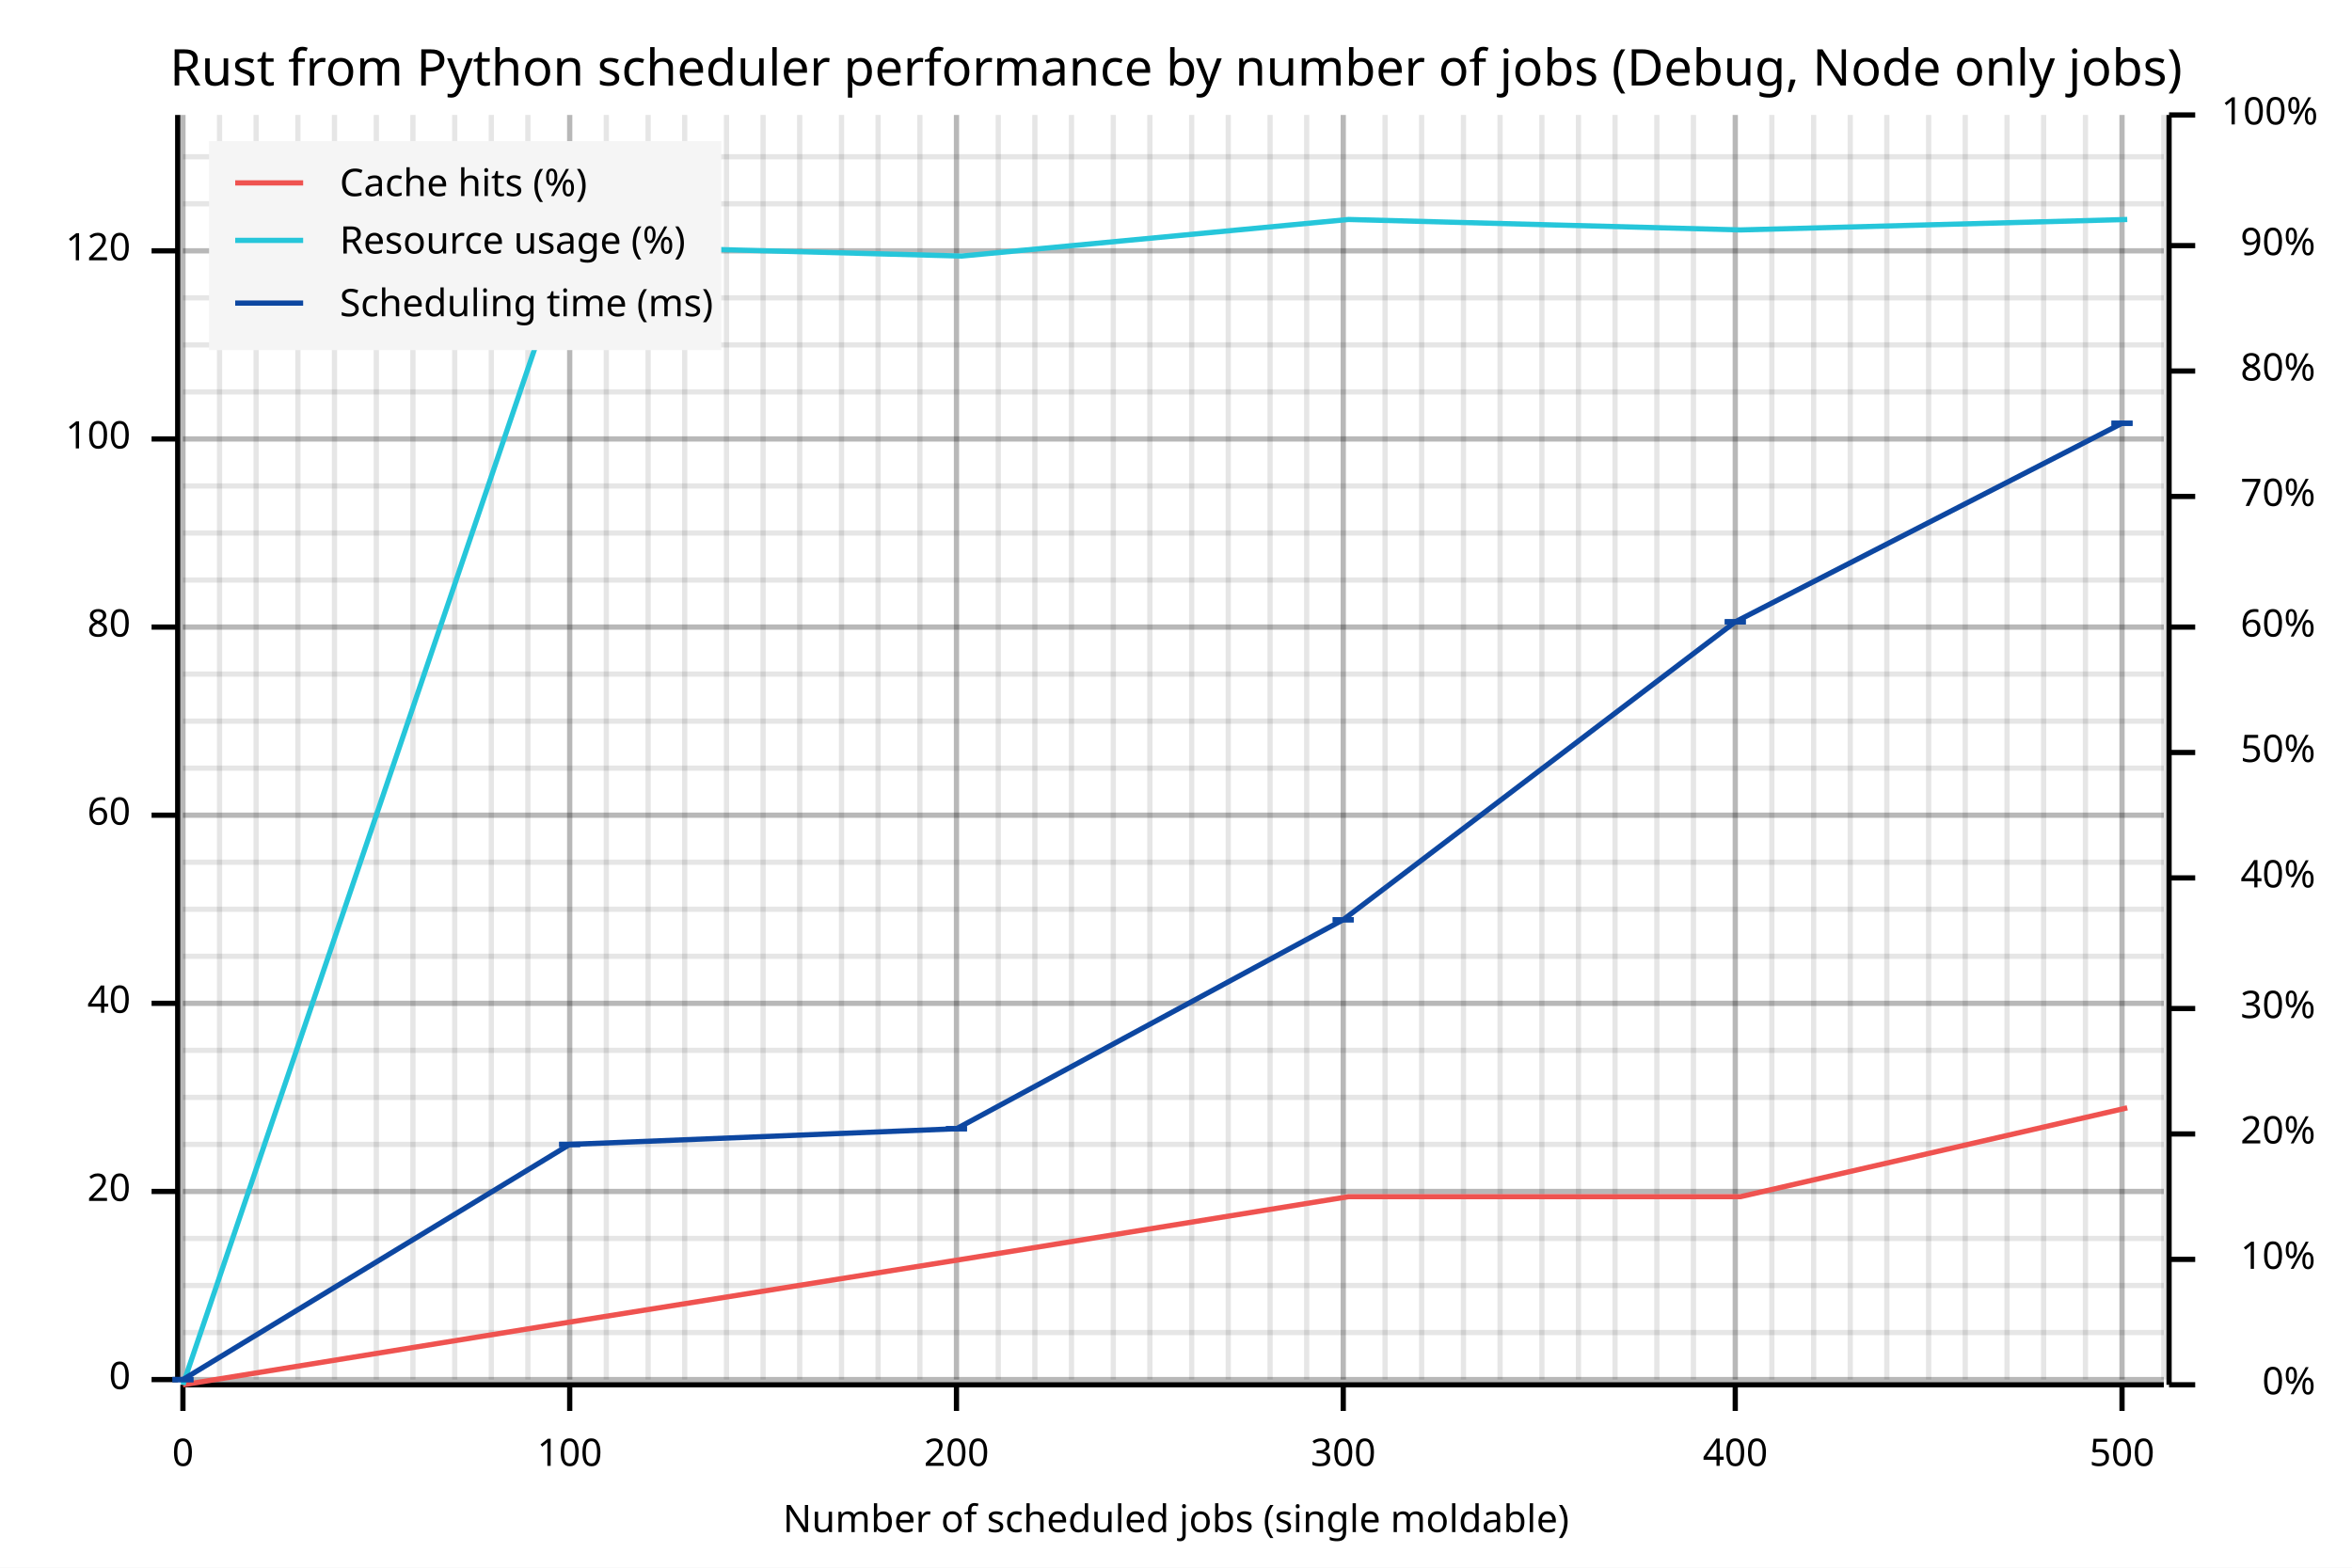
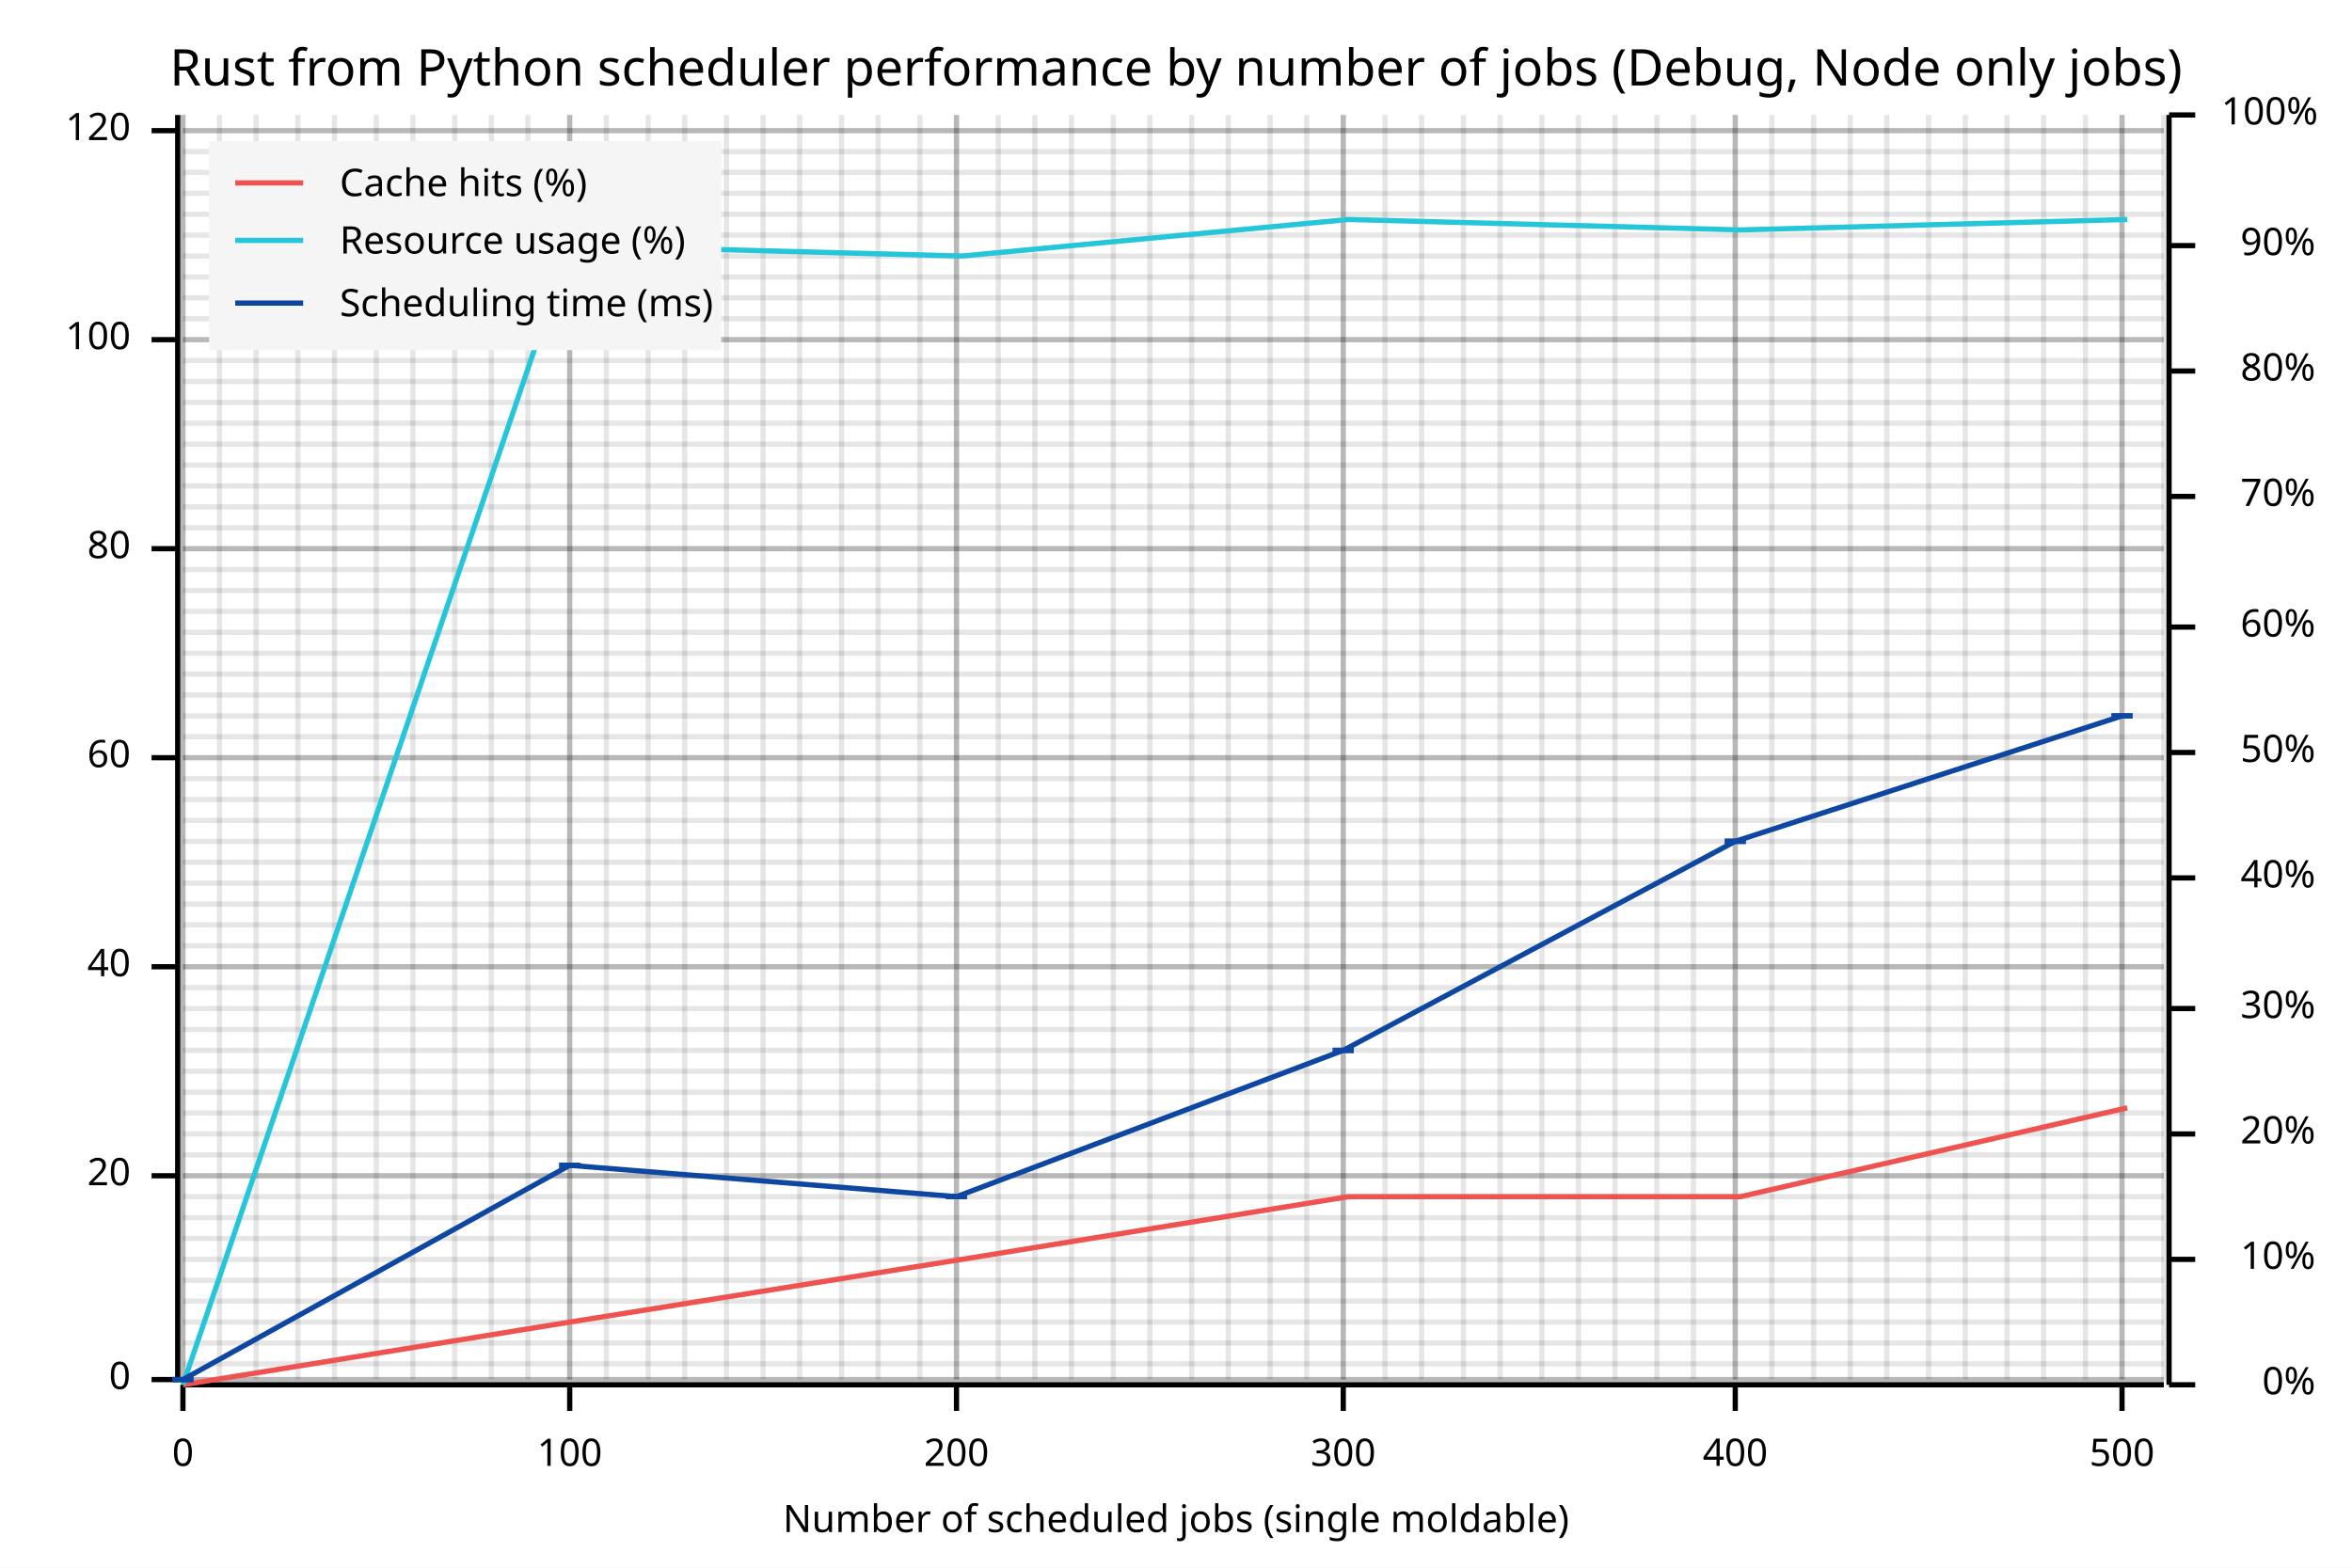
<svg xmlns="http://www.w3.org/2000/svg" width="450" height="300" viewBox="0 0 450 300">
  <rect x="0" y="0" width="450" height="300" opacity="1" fill="#FFFFFF" stroke="none" />
  <text x="225" y="9" dy="0.76em" text-anchor="middle" font-family="sans-serif" font-size="9.677" opacity="1" fill="#000000">
Rust from Python scheduler performance by number of jobs (Debug, Node only jobs)
</text>
  <line opacity="0.1" stroke="#000000" stroke-width="1" x1="35" y1="264" x2="35" y2="22" />
  <line opacity="0.1" stroke="#000000" stroke-width="1" x1="42" y1="264" x2="42" y2="22" />
  <line opacity="0.1" stroke="#000000" stroke-width="1" x1="49" y1="264" x2="49" y2="22" />
  <line opacity="0.1" stroke="#000000" stroke-width="1" x1="57" y1="264" x2="57" y2="22" />
  <line opacity="0.1" stroke="#000000" stroke-width="1" x1="64" y1="264" x2="64" y2="22" />
  <line opacity="0.1" stroke="#000000" stroke-width="1" x1="72" y1="264" x2="72" y2="22" />
  <line opacity="0.1" stroke="#000000" stroke-width="1" x1="79" y1="264" x2="79" y2="22" />
  <line opacity="0.1" stroke="#000000" stroke-width="1" x1="87" y1="264" x2="87" y2="22" />
  <line opacity="0.1" stroke="#000000" stroke-width="1" x1="94" y1="264" x2="94" y2="22" />
  <line opacity="0.1" stroke="#000000" stroke-width="1" x1="101" y1="264" x2="101" y2="22" />
  <line opacity="0.1" stroke="#000000" stroke-width="1" x1="109" y1="264" x2="109" y2="22" />
  <line opacity="0.1" stroke="#000000" stroke-width="1" x1="116" y1="264" x2="116" y2="22" />
  <line opacity="0.1" stroke="#000000" stroke-width="1" x1="124" y1="264" x2="124" y2="22" />
  <line opacity="0.1" stroke="#000000" stroke-width="1" x1="131" y1="264" x2="131" y2="22" />
  <line opacity="0.1" stroke="#000000" stroke-width="1" x1="139" y1="264" x2="139" y2="22" />
  <line opacity="0.1" stroke="#000000" stroke-width="1" x1="146" y1="264" x2="146" y2="22" />
  <line opacity="0.1" stroke="#000000" stroke-width="1" x1="153" y1="264" x2="153" y2="22" />
  <line opacity="0.1" stroke="#000000" stroke-width="1" x1="161" y1="264" x2="161" y2="22" />
  <line opacity="0.1" stroke="#000000" stroke-width="1" x1="168" y1="264" x2="168" y2="22" />
  <line opacity="0.1" stroke="#000000" stroke-width="1" x1="176" y1="264" x2="176" y2="22" />
  <line opacity="0.1" stroke="#000000" stroke-width="1" x1="183" y1="264" x2="183" y2="22" />
  <line opacity="0.1" stroke="#000000" stroke-width="1" x1="191" y1="264" x2="191" y2="22" />
  <line opacity="0.1" stroke="#000000" stroke-width="1" x1="198" y1="264" x2="198" y2="22" />
  <line opacity="0.1" stroke="#000000" stroke-width="1" x1="205" y1="264" x2="205" y2="22" />
  <line opacity="0.1" stroke="#000000" stroke-width="1" x1="213" y1="264" x2="213" y2="22" />
  <line opacity="0.1" stroke="#000000" stroke-width="1" x1="220" y1="264" x2="220" y2="22" />
  <line opacity="0.1" stroke="#000000" stroke-width="1" x1="228" y1="264" x2="228" y2="22" />
  <line opacity="0.1" stroke="#000000" stroke-width="1" x1="235" y1="264" x2="235" y2="22" />
  <line opacity="0.1" stroke="#000000" stroke-width="1" x1="243" y1="264" x2="243" y2="22" />
  <line opacity="0.1" stroke="#000000" stroke-width="1" x1="250" y1="264" x2="250" y2="22" />
  <line opacity="0.1" stroke="#000000" stroke-width="1" x1="257" y1="264" x2="257" y2="22" />
  <line opacity="0.1" stroke="#000000" stroke-width="1" x1="265" y1="264" x2="265" y2="22" />
  <line opacity="0.1" stroke="#000000" stroke-width="1" x1="272" y1="264" x2="272" y2="22" />
  <line opacity="0.1" stroke="#000000" stroke-width="1" x1="280" y1="264" x2="280" y2="22" />
  <line opacity="0.1" stroke="#000000" stroke-width="1" x1="287" y1="264" x2="287" y2="22" />
  <line opacity="0.1" stroke="#000000" stroke-width="1" x1="295" y1="264" x2="295" y2="22" />
  <line opacity="0.1" stroke="#000000" stroke-width="1" x1="302" y1="264" x2="302" y2="22" />
  <line opacity="0.1" stroke="#000000" stroke-width="1" x1="309" y1="264" x2="309" y2="22" />
  <line opacity="0.1" stroke="#000000" stroke-width="1" x1="317" y1="264" x2="317" y2="22" />
  <line opacity="0.1" stroke="#000000" stroke-width="1" x1="324" y1="264" x2="324" y2="22" />
  <line opacity="0.1" stroke="#000000" stroke-width="1" x1="332" y1="264" x2="332" y2="22" />
  <line opacity="0.1" stroke="#000000" stroke-width="1" x1="339" y1="264" x2="339" y2="22" />
  <line opacity="0.1" stroke="#000000" stroke-width="1" x1="347" y1="264" x2="347" y2="22" />
  <line opacity="0.1" stroke="#000000" stroke-width="1" x1="354" y1="264" x2="354" y2="22" />
  <line opacity="0.1" stroke="#000000" stroke-width="1" x1="361" y1="264" x2="361" y2="22" />
  <line opacity="0.1" stroke="#000000" stroke-width="1" x1="369" y1="264" x2="369" y2="22" />
  <line opacity="0.1" stroke="#000000" stroke-width="1" x1="376" y1="264" x2="376" y2="22" />
  <line opacity="0.1" stroke="#000000" stroke-width="1" x1="384" y1="264" x2="384" y2="22" />
  <line opacity="0.1" stroke="#000000" stroke-width="1" x1="391" y1="264" x2="391" y2="22" />
  <line opacity="0.1" stroke="#000000" stroke-width="1" x1="399" y1="264" x2="399" y2="22" />
  <line opacity="0.1" stroke="#000000" stroke-width="1" x1="406" y1="264" x2="406" y2="22" />
  <line opacity="0.1" stroke="#000000" stroke-width="1" x1="414" y1="264" x2="414" y2="22" />
  <line opacity="0.1" stroke="#000000" stroke-width="1" x1="35" y1="264" x2="414" y2="264" />
-   <line opacity="0.1" stroke="#000000" stroke-width="1" x1="35" y1="255" x2="414" y2="255" />
-   <line opacity="0.1" stroke="#000000" stroke-width="1" x1="35" y1="246" x2="414" y2="246" />
+   <line opacity="0.1" stroke="#000000" stroke-width="1" x1="35" y1="261" x2="414" y2="261" />
+   <line opacity="0.1" stroke="#000000" stroke-width="1" x1="35" y1="257" x2="414" y2="257" />
+   <line opacity="0.1" stroke="#000000" stroke-width="1" x1="35" y1="253" x2="414" y2="253" />
+   <line opacity="0.1" stroke="#000000" stroke-width="1" x1="35" y1="249" x2="414" y2="249" />
+   <line opacity="0.1" stroke="#000000" stroke-width="1" x1="35" y1="245" x2="414" y2="245" />
+   <line opacity="0.1" stroke="#000000" stroke-width="1" x1="35" y1="241" x2="414" y2="241" />
  <line opacity="0.1" stroke="#000000" stroke-width="1" x1="35" y1="237" x2="414" y2="237" />
-   <line opacity="0.1" stroke="#000000" stroke-width="1" x1="35" y1="228" x2="414" y2="228" />
-   <line opacity="0.1" stroke="#000000" stroke-width="1" x1="35" y1="219" x2="414" y2="219" />
-   <line opacity="0.1" stroke="#000000" stroke-width="1" x1="35" y1="210" x2="414" y2="210" />
+   <line opacity="0.1" stroke="#000000" stroke-width="1" x1="35" y1="233" x2="414" y2="233" />
+   <line opacity="0.1" stroke="#000000" stroke-width="1" x1="35" y1="229" x2="414" y2="229" />
+   <line opacity="0.1" stroke="#000000" stroke-width="1" x1="35" y1="225" x2="414" y2="225" />
+   <line opacity="0.1" stroke="#000000" stroke-width="1" x1="35" y1="221" x2="414" y2="221" />
+   <line opacity="0.1" stroke="#000000" stroke-width="1" x1="35" y1="217" x2="414" y2="217" />
+   <line opacity="0.1" stroke="#000000" stroke-width="1" x1="35" y1="213" x2="414" y2="213" />
+   <line opacity="0.1" stroke="#000000" stroke-width="1" x1="35" y1="209" x2="414" y2="209" />
+   <line opacity="0.1" stroke="#000000" stroke-width="1" x1="35" y1="205" x2="414" y2="205" />
  <line opacity="0.1" stroke="#000000" stroke-width="1" x1="35" y1="201" x2="414" y2="201" />
-   <line opacity="0.1" stroke="#000000" stroke-width="1" x1="35" y1="192" x2="414" y2="192" />
-   <line opacity="0.1" stroke="#000000" stroke-width="1" x1="35" y1="183" x2="414" y2="183" />
-   <line opacity="0.1" stroke="#000000" stroke-width="1" x1="35" y1="174" x2="414" y2="174" />
+   <line opacity="0.1" stroke="#000000" stroke-width="1" x1="35" y1="197" x2="414" y2="197" />
+   <line opacity="0.1" stroke="#000000" stroke-width="1" x1="35" y1="193" x2="414" y2="193" />
+   <line opacity="0.1" stroke="#000000" stroke-width="1" x1="35" y1="189" x2="414" y2="189" />
+   <line opacity="0.1" stroke="#000000" stroke-width="1" x1="35" y1="185" x2="414" y2="185" />
+   <line opacity="0.1" stroke="#000000" stroke-width="1" x1="35" y1="181" x2="414" y2="181" />
+   <line opacity="0.1" stroke="#000000" stroke-width="1" x1="35" y1="177" x2="414" y2="177" />
+   <line opacity="0.1" stroke="#000000" stroke-width="1" x1="35" y1="173" x2="414" y2="173" />
+   <line opacity="0.1" stroke="#000000" stroke-width="1" x1="35" y1="169" x2="414" y2="169" />
  <line opacity="0.1" stroke="#000000" stroke-width="1" x1="35" y1="165" x2="414" y2="165" />
-   <line opacity="0.1" stroke="#000000" stroke-width="1" x1="35" y1="156" x2="414" y2="156" />
-   <line opacity="0.1" stroke="#000000" stroke-width="1" x1="35" y1="147" x2="414" y2="147" />
-   <line opacity="0.1" stroke="#000000" stroke-width="1" x1="35" y1="138" x2="414" y2="138" />
+   <line opacity="0.1" stroke="#000000" stroke-width="1" x1="35" y1="161" x2="414" y2="161" />
+   <line opacity="0.1" stroke="#000000" stroke-width="1" x1="35" y1="157" x2="414" y2="157" />
+   <line opacity="0.1" stroke="#000000" stroke-width="1" x1="35" y1="153" x2="414" y2="153" />
+   <line opacity="0.1" stroke="#000000" stroke-width="1" x1="35" y1="149" x2="414" y2="149" />
+   <line opacity="0.1" stroke="#000000" stroke-width="1" x1="35" y1="145" x2="414" y2="145" />
+   <line opacity="0.1" stroke="#000000" stroke-width="1" x1="35" y1="141" x2="414" y2="141" />
+   <line opacity="0.1" stroke="#000000" stroke-width="1" x1="35" y1="137" x2="414" y2="137" />
+   <line opacity="0.1" stroke="#000000" stroke-width="1" x1="35" y1="133" x2="414" y2="133" />
  <line opacity="0.1" stroke="#000000" stroke-width="1" x1="35" y1="129" x2="414" y2="129" />
-   <line opacity="0.1" stroke="#000000" stroke-width="1" x1="35" y1="120" x2="414" y2="120" />
-   <line opacity="0.1" stroke="#000000" stroke-width="1" x1="35" y1="111" x2="414" y2="111" />
-   <line opacity="0.1" stroke="#000000" stroke-width="1" x1="35" y1="102" x2="414" y2="102" />
+   <line opacity="0.1" stroke="#000000" stroke-width="1" x1="35" y1="125" x2="414" y2="125" />
+   <line opacity="0.1" stroke="#000000" stroke-width="1" x1="35" y1="121" x2="414" y2="121" />
+   <line opacity="0.1" stroke="#000000" stroke-width="1" x1="35" y1="117" x2="414" y2="117" />
+   <line opacity="0.1" stroke="#000000" stroke-width="1" x1="35" y1="113" x2="414" y2="113" />
+   <line opacity="0.1" stroke="#000000" stroke-width="1" x1="35" y1="109" x2="414" y2="109" />
+   <line opacity="0.1" stroke="#000000" stroke-width="1" x1="35" y1="105" x2="414" y2="105" />
+   <line opacity="0.1" stroke="#000000" stroke-width="1" x1="35" y1="101" x2="414" y2="101" />
+   <line opacity="0.1" stroke="#000000" stroke-width="1" x1="35" y1="97" x2="414" y2="97" />
  <line opacity="0.1" stroke="#000000" stroke-width="1" x1="35" y1="93" x2="414" y2="93" />
-   <line opacity="0.1" stroke="#000000" stroke-width="1" x1="35" y1="84" x2="414" y2="84" />
-   <line opacity="0.1" stroke="#000000" stroke-width="1" x1="35" y1="75" x2="414" y2="75" />
-   <line opacity="0.1" stroke="#000000" stroke-width="1" x1="35" y1="66" x2="414" y2="66" />
+   <line opacity="0.1" stroke="#000000" stroke-width="1" x1="35" y1="89" x2="414" y2="89" />
+   <line opacity="0.1" stroke="#000000" stroke-width="1" x1="35" y1="85" x2="414" y2="85" />
+   <line opacity="0.1" stroke="#000000" stroke-width="1" x1="35" y1="81" x2="414" y2="81" />
+   <line opacity="0.1" stroke="#000000" stroke-width="1" x1="35" y1="77" x2="414" y2="77" />
+   <line opacity="0.1" stroke="#000000" stroke-width="1" x1="35" y1="73" x2="414" y2="73" />
+   <line opacity="0.1" stroke="#000000" stroke-width="1" x1="35" y1="69" x2="414" y2="69" />
+   <line opacity="0.1" stroke="#000000" stroke-width="1" x1="35" y1="65" x2="414" y2="65" />
+   <line opacity="0.1" stroke="#000000" stroke-width="1" x1="35" y1="61" x2="414" y2="61" />
  <line opacity="0.1" stroke="#000000" stroke-width="1" x1="35" y1="57" x2="414" y2="57" />
-   <line opacity="0.1" stroke="#000000" stroke-width="1" x1="35" y1="48" x2="414" y2="48" />
-   <line opacity="0.1" stroke="#000000" stroke-width="1" x1="35" y1="39" x2="414" y2="39" />
-   <line opacity="0.1" stroke="#000000" stroke-width="1" x1="35" y1="30" x2="414" y2="30" />
+   <line opacity="0.1" stroke="#000000" stroke-width="1" x1="35" y1="53" x2="414" y2="53" />
+   <line opacity="0.1" stroke="#000000" stroke-width="1" x1="35" y1="49" x2="414" y2="49" />
+   <line opacity="0.1" stroke="#000000" stroke-width="1" x1="35" y1="45" x2="414" y2="45" />
+   <line opacity="0.1" stroke="#000000" stroke-width="1" x1="35" y1="41" x2="414" y2="41" />
+   <line opacity="0.1" stroke="#000000" stroke-width="1" x1="35" y1="37" x2="414" y2="37" />
+   <line opacity="0.1" stroke="#000000" stroke-width="1" x1="35" y1="33" x2="414" y2="33" />
+   <line opacity="0.1" stroke="#000000" stroke-width="1" x1="35" y1="29" x2="414" y2="29" />
+   <line opacity="0.1" stroke="#000000" stroke-width="1" x1="35" y1="25" x2="414" y2="25" />
  <text x="225" y="295" dy="-0.5ex" text-anchor="middle" font-family="sans-serif" font-size="7.258" opacity="1" fill="#000000">
Number of scheduled jobs (single moldable)
</text>
  <line opacity="0.2" stroke="#000000" stroke-width="1" x1="35" y1="264" x2="35" y2="22" />
  <line opacity="0.2" stroke="#000000" stroke-width="1" x1="109" y1="264" x2="109" y2="22" />
  <line opacity="0.2" stroke="#000000" stroke-width="1" x1="183" y1="264" x2="183" y2="22" />
  <line opacity="0.2" stroke="#000000" stroke-width="1" x1="257" y1="264" x2="257" y2="22" />
  <line opacity="0.2" stroke="#000000" stroke-width="1" x1="332" y1="264" x2="332" y2="22" />
  <line opacity="0.2" stroke="#000000" stroke-width="1" x1="406" y1="264" x2="406" y2="22" />
  <line opacity="0.2" stroke="#000000" stroke-width="1" x1="35" y1="264" x2="414" y2="264" />
-   <line opacity="0.2" stroke="#000000" stroke-width="1" x1="35" y1="228" x2="414" y2="228" />
-   <line opacity="0.2" stroke="#000000" stroke-width="1" x1="35" y1="192" x2="414" y2="192" />
-   <line opacity="0.2" stroke="#000000" stroke-width="1" x1="35" y1="156" x2="414" y2="156" />
-   <line opacity="0.2" stroke="#000000" stroke-width="1" x1="35" y1="120" x2="414" y2="120" />
-   <line opacity="0.2" stroke="#000000" stroke-width="1" x1="35" y1="84" x2="414" y2="84" />
-   <line opacity="0.2" stroke="#000000" stroke-width="1" x1="35" y1="48" x2="414" y2="48" />
+   <line opacity="0.2" stroke="#000000" stroke-width="1" x1="35" y1="225" x2="414" y2="225" />
+   <line opacity="0.2" stroke="#000000" stroke-width="1" x1="35" y1="185" x2="414" y2="185" />
+   <line opacity="0.2" stroke="#000000" stroke-width="1" x1="35" y1="145" x2="414" y2="145" />
+   <line opacity="0.2" stroke="#000000" stroke-width="1" x1="35" y1="105" x2="414" y2="105" />
+   <line opacity="0.2" stroke="#000000" stroke-width="1" x1="35" y1="65" x2="414" y2="65" />
+   <line opacity="0.2" stroke="#000000" stroke-width="1" x1="35" y1="25" x2="414" y2="25" />
  <polyline fill="none" opacity="1" stroke="#000000" stroke-width="1" points="34,22 34,264 " />
  <text x="25" y="264" dy="0.5ex" text-anchor="end" font-family="sans-serif" font-size="7.258" opacity="1" fill="#000000">
0
</text>
  <polyline fill="none" opacity="1" stroke="#000000" stroke-width="1" points="29,264 34,264 " />
-   <text x="25" y="228" dy="0.5ex" text-anchor="end" font-family="sans-serif" font-size="7.258" opacity="1" fill="#000000">
+   <text x="25" y="225" dy="0.5ex" text-anchor="end" font-family="sans-serif" font-size="7.258" opacity="1" fill="#000000">
20
</text>
-   <polyline fill="none" opacity="1" stroke="#000000" stroke-width="1" points="29,228 34,228 " />
-   <text x="25" y="192" dy="0.5ex" text-anchor="end" font-family="sans-serif" font-size="7.258" opacity="1" fill="#000000">
+   <polyline fill="none" opacity="1" stroke="#000000" stroke-width="1" points="29,225 34,225 " />
+   <text x="25" y="185" dy="0.5ex" text-anchor="end" font-family="sans-serif" font-size="7.258" opacity="1" fill="#000000">
40
</text>
-   <polyline fill="none" opacity="1" stroke="#000000" stroke-width="1" points="29,192 34,192 " />
-   <text x="25" y="156" dy="0.5ex" text-anchor="end" font-family="sans-serif" font-size="7.258" opacity="1" fill="#000000">
+   <polyline fill="none" opacity="1" stroke="#000000" stroke-width="1" points="29,185 34,185 " />
+   <text x="25" y="145" dy="0.5ex" text-anchor="end" font-family="sans-serif" font-size="7.258" opacity="1" fill="#000000">
60
</text>
-   <polyline fill="none" opacity="1" stroke="#000000" stroke-width="1" points="29,156 34,156 " />
-   <text x="25" y="120" dy="0.5ex" text-anchor="end" font-family="sans-serif" font-size="7.258" opacity="1" fill="#000000">
+   <polyline fill="none" opacity="1" stroke="#000000" stroke-width="1" points="29,145 34,145 " />
+   <text x="25" y="105" dy="0.5ex" text-anchor="end" font-family="sans-serif" font-size="7.258" opacity="1" fill="#000000">
80
</text>
-   <polyline fill="none" opacity="1" stroke="#000000" stroke-width="1" points="29,120 34,120 " />
-   <text x="25" y="84" dy="0.5ex" text-anchor="end" font-family="sans-serif" font-size="7.258" opacity="1" fill="#000000">
+   <polyline fill="none" opacity="1" stroke="#000000" stroke-width="1" points="29,105 34,105 " />
+   <text x="25" y="65" dy="0.5ex" text-anchor="end" font-family="sans-serif" font-size="7.258" opacity="1" fill="#000000">
100
</text>
-   <polyline fill="none" opacity="1" stroke="#000000" stroke-width="1" points="29,84 34,84 " />
-   <text x="25" y="48" dy="0.5ex" text-anchor="end" font-family="sans-serif" font-size="7.258" opacity="1" fill="#000000">
+   <polyline fill="none" opacity="1" stroke="#000000" stroke-width="1" points="29,65 34,65 " />
+   <text x="25" y="25" dy="0.5ex" text-anchor="end" font-family="sans-serif" font-size="7.258" opacity="1" fill="#000000">
120
</text>
-   <polyline fill="none" opacity="1" stroke="#000000" stroke-width="1" points="29,48 34,48 " />
+   <polyline fill="none" opacity="1" stroke="#000000" stroke-width="1" points="29,25 34,25 " />
  <polyline fill="none" opacity="1" stroke="#000000" stroke-width="1" points="35,265 414,265 " />
  <text x="35" y="275" dy="0.76em" text-anchor="middle" font-family="sans-serif" font-size="7.258" opacity="1" fill="#000000">
0
</text>
  <polyline fill="none" opacity="1" stroke="#000000" stroke-width="1" points="35,265 35,270 " />
  <text x="109" y="275" dy="0.76em" text-anchor="middle" font-family="sans-serif" font-size="7.258" opacity="1" fill="#000000">
100
</text>
  <polyline fill="none" opacity="1" stroke="#000000" stroke-width="1" points="109,265 109,270 " />
  <text x="183" y="275" dy="0.76em" text-anchor="middle" font-family="sans-serif" font-size="7.258" opacity="1" fill="#000000">
200
</text>
  <polyline fill="none" opacity="1" stroke="#000000" stroke-width="1" points="183,265 183,270 " />
  <text x="257" y="275" dy="0.76em" text-anchor="middle" font-family="sans-serif" font-size="7.258" opacity="1" fill="#000000">
300
</text>
  <polyline fill="none" opacity="1" stroke="#000000" stroke-width="1" points="257,265 257,270 " />
  <text x="332" y="275" dy="0.76em" text-anchor="middle" font-family="sans-serif" font-size="7.258" opacity="1" fill="#000000">
400
</text>
  <polyline fill="none" opacity="1" stroke="#000000" stroke-width="1" points="332,265 332,270 " />
  <text x="406" y="275" dy="0.76em" text-anchor="middle" font-family="sans-serif" font-size="7.258" opacity="1" fill="#000000">
500
</text>
  <polyline fill="none" opacity="1" stroke="#000000" stroke-width="1" points="406,265 406,270 " />
  <polyline fill="none" opacity="1" stroke="#000000" stroke-width="1" points="415,22 415,265 " />
  <text x="443" y="265" dy="0.5ex" text-anchor="end" font-family="sans-serif" font-size="7.258" opacity="1" fill="#000000">
0%
</text>
  <polyline fill="none" opacity="1" stroke="#000000" stroke-width="1" points="415,265 420,265 " />
  <text x="443" y="241" dy="0.5ex" text-anchor="end" font-family="sans-serif" font-size="7.258" opacity="1" fill="#000000">
10%
</text>
  <polyline fill="none" opacity="1" stroke="#000000" stroke-width="1" points="415,241 420,241 " />
  <text x="443" y="217" dy="0.5ex" text-anchor="end" font-family="sans-serif" font-size="7.258" opacity="1" fill="#000000">
20%
</text>
  <polyline fill="none" opacity="1" stroke="#000000" stroke-width="1" points="415,217 420,217 " />
  <text x="443" y="193" dy="0.5ex" text-anchor="end" font-family="sans-serif" font-size="7.258" opacity="1" fill="#000000">
30%
</text>
  <polyline fill="none" opacity="1" stroke="#000000" stroke-width="1" points="415,193 420,193 " />
  <text x="443" y="168" dy="0.5ex" text-anchor="end" font-family="sans-serif" font-size="7.258" opacity="1" fill="#000000">
40%
</text>
  <polyline fill="none" opacity="1" stroke="#000000" stroke-width="1" points="415,168 420,168 " />
  <text x="443" y="144" dy="0.5ex" text-anchor="end" font-family="sans-serif" font-size="7.258" opacity="1" fill="#000000">
50%
</text>
  <polyline fill="none" opacity="1" stroke="#000000" stroke-width="1" points="415,144 420,144 " />
  <text x="443" y="120" dy="0.5ex" text-anchor="end" font-family="sans-serif" font-size="7.258" opacity="1" fill="#000000">
60%
</text>
  <polyline fill="none" opacity="1" stroke="#000000" stroke-width="1" points="415,120 420,120 " />
  <text x="443" y="95" dy="0.5ex" text-anchor="end" font-family="sans-serif" font-size="7.258" opacity="1" fill="#000000">
70%
</text>
  <polyline fill="none" opacity="1" stroke="#000000" stroke-width="1" points="415,95 420,95 " />
  <text x="443" y="71" dy="0.5ex" text-anchor="end" font-family="sans-serif" font-size="7.258" opacity="1" fill="#000000">
80%
</text>
  <polyline fill="none" opacity="1" stroke="#000000" stroke-width="1" points="415,71 420,71 " />
  <text x="443" y="47" dy="0.5ex" text-anchor="end" font-family="sans-serif" font-size="7.258" opacity="1" fill="#000000">
90%
</text>
  <polyline fill="none" opacity="1" stroke="#000000" stroke-width="1" points="415,47 420,47 " />
  <text x="425" y="22" dy="0.5ex" text-anchor="start" font-family="sans-serif" font-size="7.258" opacity="1" fill="#000000">
100%
</text>
  <polyline fill="none" opacity="1" stroke="#000000" stroke-width="1" points="415,22 420,22 " />
  <polyline fill="none" opacity="1" stroke="#EF5350" stroke-width="1" points="35,265 109,253 184,241 258,229 333,229 407,212 " />
  <polyline fill="none" opacity="1" stroke="#26C6DA" stroke-width="1" points="35,265 109,47 184,49 258,42 333,44 407,42 " />
-   <polyline fill="none" opacity="1" stroke="#0D47A1" stroke-width="1" points="35,264 109,219 183,216 257,176 332,119 406,81 " />
+   <polyline fill="none" opacity="1" stroke="#0D47A1" stroke-width="1" points="35,264 109,223 183,229 257,201 332,161 406,137 " />
  <line opacity="0.8" stroke="#0D47A1" stroke-width="1" x1="33" y1="264" x2="37" y2="264" />
  <line opacity="0.8" stroke="#0D47A1" stroke-width="1" x1="35" y1="264" x2="35" y2="264" />
  <rect x="33" y="264" width="4" height="0" opacity="0.8" fill="none" stroke="#0D47A1" />
  <line opacity="0.8" stroke="#0D47A1" stroke-width="1" x1="33" y1="264" x2="37" y2="264" />
  <line opacity="0.8" stroke="#0D47A1" stroke-width="1" x1="35" y1="264" x2="35" y2="264" />
  <line opacity="0.8" stroke="#0D47A1" stroke-width="1" x1="33" y1="264" x2="37" y2="264" />
-   <line opacity="0.8" stroke="#0D47A1" stroke-width="1" x1="107" y1="219" x2="111" y2="219" />
-   <line opacity="0.8" stroke="#0D47A1" stroke-width="1" x1="109" y1="219" x2="109" y2="219" />
-   <rect x="107" y="219" width="4" height="0" opacity="0.8" fill="none" stroke="#0D47A1" />
-   <line opacity="0.8" stroke="#0D47A1" stroke-width="1" x1="107" y1="219" x2="111" y2="219" />
-   <line opacity="0.8" stroke="#0D47A1" stroke-width="1" x1="109" y1="219" x2="109" y2="219" />
-   <line opacity="0.8" stroke="#0D47A1" stroke-width="1" x1="107" y1="219" x2="111" y2="219" />
-   <line opacity="0.8" stroke="#0D47A1" stroke-width="1" x1="181" y1="216" x2="185" y2="216" />
-   <line opacity="0.8" stroke="#0D47A1" stroke-width="1" x1="183" y1="216" x2="183" y2="216" />
-   <rect x="181" y="216" width="4" height="0" opacity="0.8" fill="none" stroke="#0D47A1" />
-   <line opacity="0.8" stroke="#0D47A1" stroke-width="1" x1="181" y1="216" x2="185" y2="216" />
-   <line opacity="0.8" stroke="#0D47A1" stroke-width="1" x1="183" y1="216" x2="183" y2="216" />
-   <line opacity="0.8" stroke="#0D47A1" stroke-width="1" x1="181" y1="216" x2="185" y2="216" />
-   <line opacity="0.8" stroke="#0D47A1" stroke-width="1" x1="255" y1="176" x2="259" y2="176" />
-   <line opacity="0.8" stroke="#0D47A1" stroke-width="1" x1="257" y1="176" x2="257" y2="176" />
-   <rect x="255" y="176" width="4" height="0" opacity="0.8" fill="none" stroke="#0D47A1" />
-   <line opacity="0.8" stroke="#0D47A1" stroke-width="1" x1="255" y1="176" x2="259" y2="176" />
-   <line opacity="0.8" stroke="#0D47A1" stroke-width="1" x1="257" y1="176" x2="257" y2="176" />
-   <line opacity="0.8" stroke="#0D47A1" stroke-width="1" x1="255" y1="176" x2="259" y2="176" />
-   <line opacity="0.8" stroke="#0D47A1" stroke-width="1" x1="330" y1="119" x2="334" y2="119" />
-   <line opacity="0.8" stroke="#0D47A1" stroke-width="1" x1="332" y1="119" x2="332" y2="119" />
-   <rect x="330" y="119" width="4" height="0" opacity="0.8" fill="none" stroke="#0D47A1" />
-   <line opacity="0.8" stroke="#0D47A1" stroke-width="1" x1="330" y1="119" x2="334" y2="119" />
-   <line opacity="0.8" stroke="#0D47A1" stroke-width="1" x1="332" y1="119" x2="332" y2="119" />
-   <line opacity="0.8" stroke="#0D47A1" stroke-width="1" x1="330" y1="119" x2="334" y2="119" />
-   <line opacity="0.8" stroke="#0D47A1" stroke-width="1" x1="404" y1="81" x2="408" y2="81" />
-   <line opacity="0.8" stroke="#0D47A1" stroke-width="1" x1="406" y1="81" x2="406" y2="81" />
-   <rect x="404" y="81" width="4" height="0" opacity="0.8" fill="none" stroke="#0D47A1" />
-   <line opacity="0.8" stroke="#0D47A1" stroke-width="1" x1="404" y1="81" x2="408" y2="81" />
-   <line opacity="0.8" stroke="#0D47A1" stroke-width="1" x1="406" y1="81" x2="406" y2="81" />
-   <line opacity="0.8" stroke="#0D47A1" stroke-width="1" x1="404" y1="81" x2="408" y2="81" />
+   <line opacity="0.8" stroke="#0D47A1" stroke-width="1" x1="107" y1="223" x2="111" y2="223" />
+   <line opacity="0.8" stroke="#0D47A1" stroke-width="1" x1="109" y1="223" x2="109" y2="223" />
+   <rect x="107" y="223" width="4" height="0" opacity="0.8" fill="none" stroke="#0D47A1" />
+   <line opacity="0.8" stroke="#0D47A1" stroke-width="1" x1="107" y1="223" x2="111" y2="223" />
+   <line opacity="0.8" stroke="#0D47A1" stroke-width="1" x1="109" y1="223" x2="109" y2="223" />
+   <line opacity="0.8" stroke="#0D47A1" stroke-width="1" x1="107" y1="223" x2="111" y2="223" />
+   <line opacity="0.8" stroke="#0D47A1" stroke-width="1" x1="181" y1="229" x2="185" y2="229" />
+   <line opacity="0.8" stroke="#0D47A1" stroke-width="1" x1="183" y1="229" x2="183" y2="229" />
+   <rect x="181" y="229" width="4" height="0" opacity="0.8" fill="none" stroke="#0D47A1" />
+   <line opacity="0.8" stroke="#0D47A1" stroke-width="1" x1="181" y1="229" x2="185" y2="229" />
+   <line opacity="0.8" stroke="#0D47A1" stroke-width="1" x1="183" y1="229" x2="183" y2="229" />
+   <line opacity="0.8" stroke="#0D47A1" stroke-width="1" x1="181" y1="229" x2="185" y2="229" />
+   <line opacity="0.8" stroke="#0D47A1" stroke-width="1" x1="255" y1="201" x2="259" y2="201" />
+   <line opacity="0.8" stroke="#0D47A1" stroke-width="1" x1="257" y1="201" x2="257" y2="201" />
+   <rect x="255" y="201" width="4" height="0" opacity="0.8" fill="none" stroke="#0D47A1" />
+   <line opacity="0.8" stroke="#0D47A1" stroke-width="1" x1="255" y1="201" x2="259" y2="201" />
+   <line opacity="0.8" stroke="#0D47A1" stroke-width="1" x1="257" y1="201" x2="257" y2="201" />
+   <line opacity="0.8" stroke="#0D47A1" stroke-width="1" x1="255" y1="201" x2="259" y2="201" />
+   <line opacity="0.8" stroke="#0D47A1" stroke-width="1" x1="330" y1="161" x2="334" y2="161" />
+   <line opacity="0.8" stroke="#0D47A1" stroke-width="1" x1="332" y1="161" x2="332" y2="161" />
+   <rect x="330" y="161" width="4" height="0" opacity="0.8" fill="none" stroke="#0D47A1" />
+   <line opacity="0.8" stroke="#0D47A1" stroke-width="1" x1="330" y1="161" x2="334" y2="161" />
+   <line opacity="0.8" stroke="#0D47A1" stroke-width="1" x1="332" y1="161" x2="332" y2="161" />
+   <line opacity="0.8" stroke="#0D47A1" stroke-width="1" x1="330" y1="161" x2="334" y2="161" />
+   <line opacity="0.8" stroke="#0D47A1" stroke-width="1" x1="404" y1="137" x2="408" y2="137" />
+   <line opacity="0.8" stroke="#0D47A1" stroke-width="1" x1="406" y1="137" x2="406" y2="137" />
+   <rect x="404" y="137" width="4" height="0" opacity="0.8" fill="none" stroke="#0D47A1" />
+   <line opacity="0.8" stroke="#0D47A1" stroke-width="1" x1="404" y1="137" x2="408" y2="137" />
+   <line opacity="0.8" stroke="#0D47A1" stroke-width="1" x1="406" y1="137" x2="406" y2="137" />
+   <line opacity="0.8" stroke="#0D47A1" stroke-width="1" x1="404" y1="137" x2="408" y2="137" />
  <rect x="40" y="27" width="98" height="40" opacity="1" fill="#F5F5F5" stroke="none" />
  <text x="65" y="32" dy="0.76em" text-anchor="start" font-family="sans-serif" font-size="7.258" opacity="1" fill="#000000">
Cache hits (%)
</text>
  <text x="65" y="43" dy="0.76em" text-anchor="start" font-family="sans-serif" font-size="7.258" opacity="1" fill="#000000">
Resource usage (%)
</text>
  <text x="65" y="55" dy="0.76em" text-anchor="start" font-family="sans-serif" font-size="7.258" opacity="1" fill="#000000">
Scheduling time (ms)
</text>
  <polyline fill="none" opacity="1" stroke="#EF5350" stroke-width="1" points="45,35 58,35 " />
  <polyline fill="none" opacity="1" stroke="#26C6DA" stroke-width="1" points="45,46 58,46 " />
  <polyline fill="none" opacity="1" stroke="#0D47A1" stroke-width="1" points="45,58 58,58 " />
</svg>
